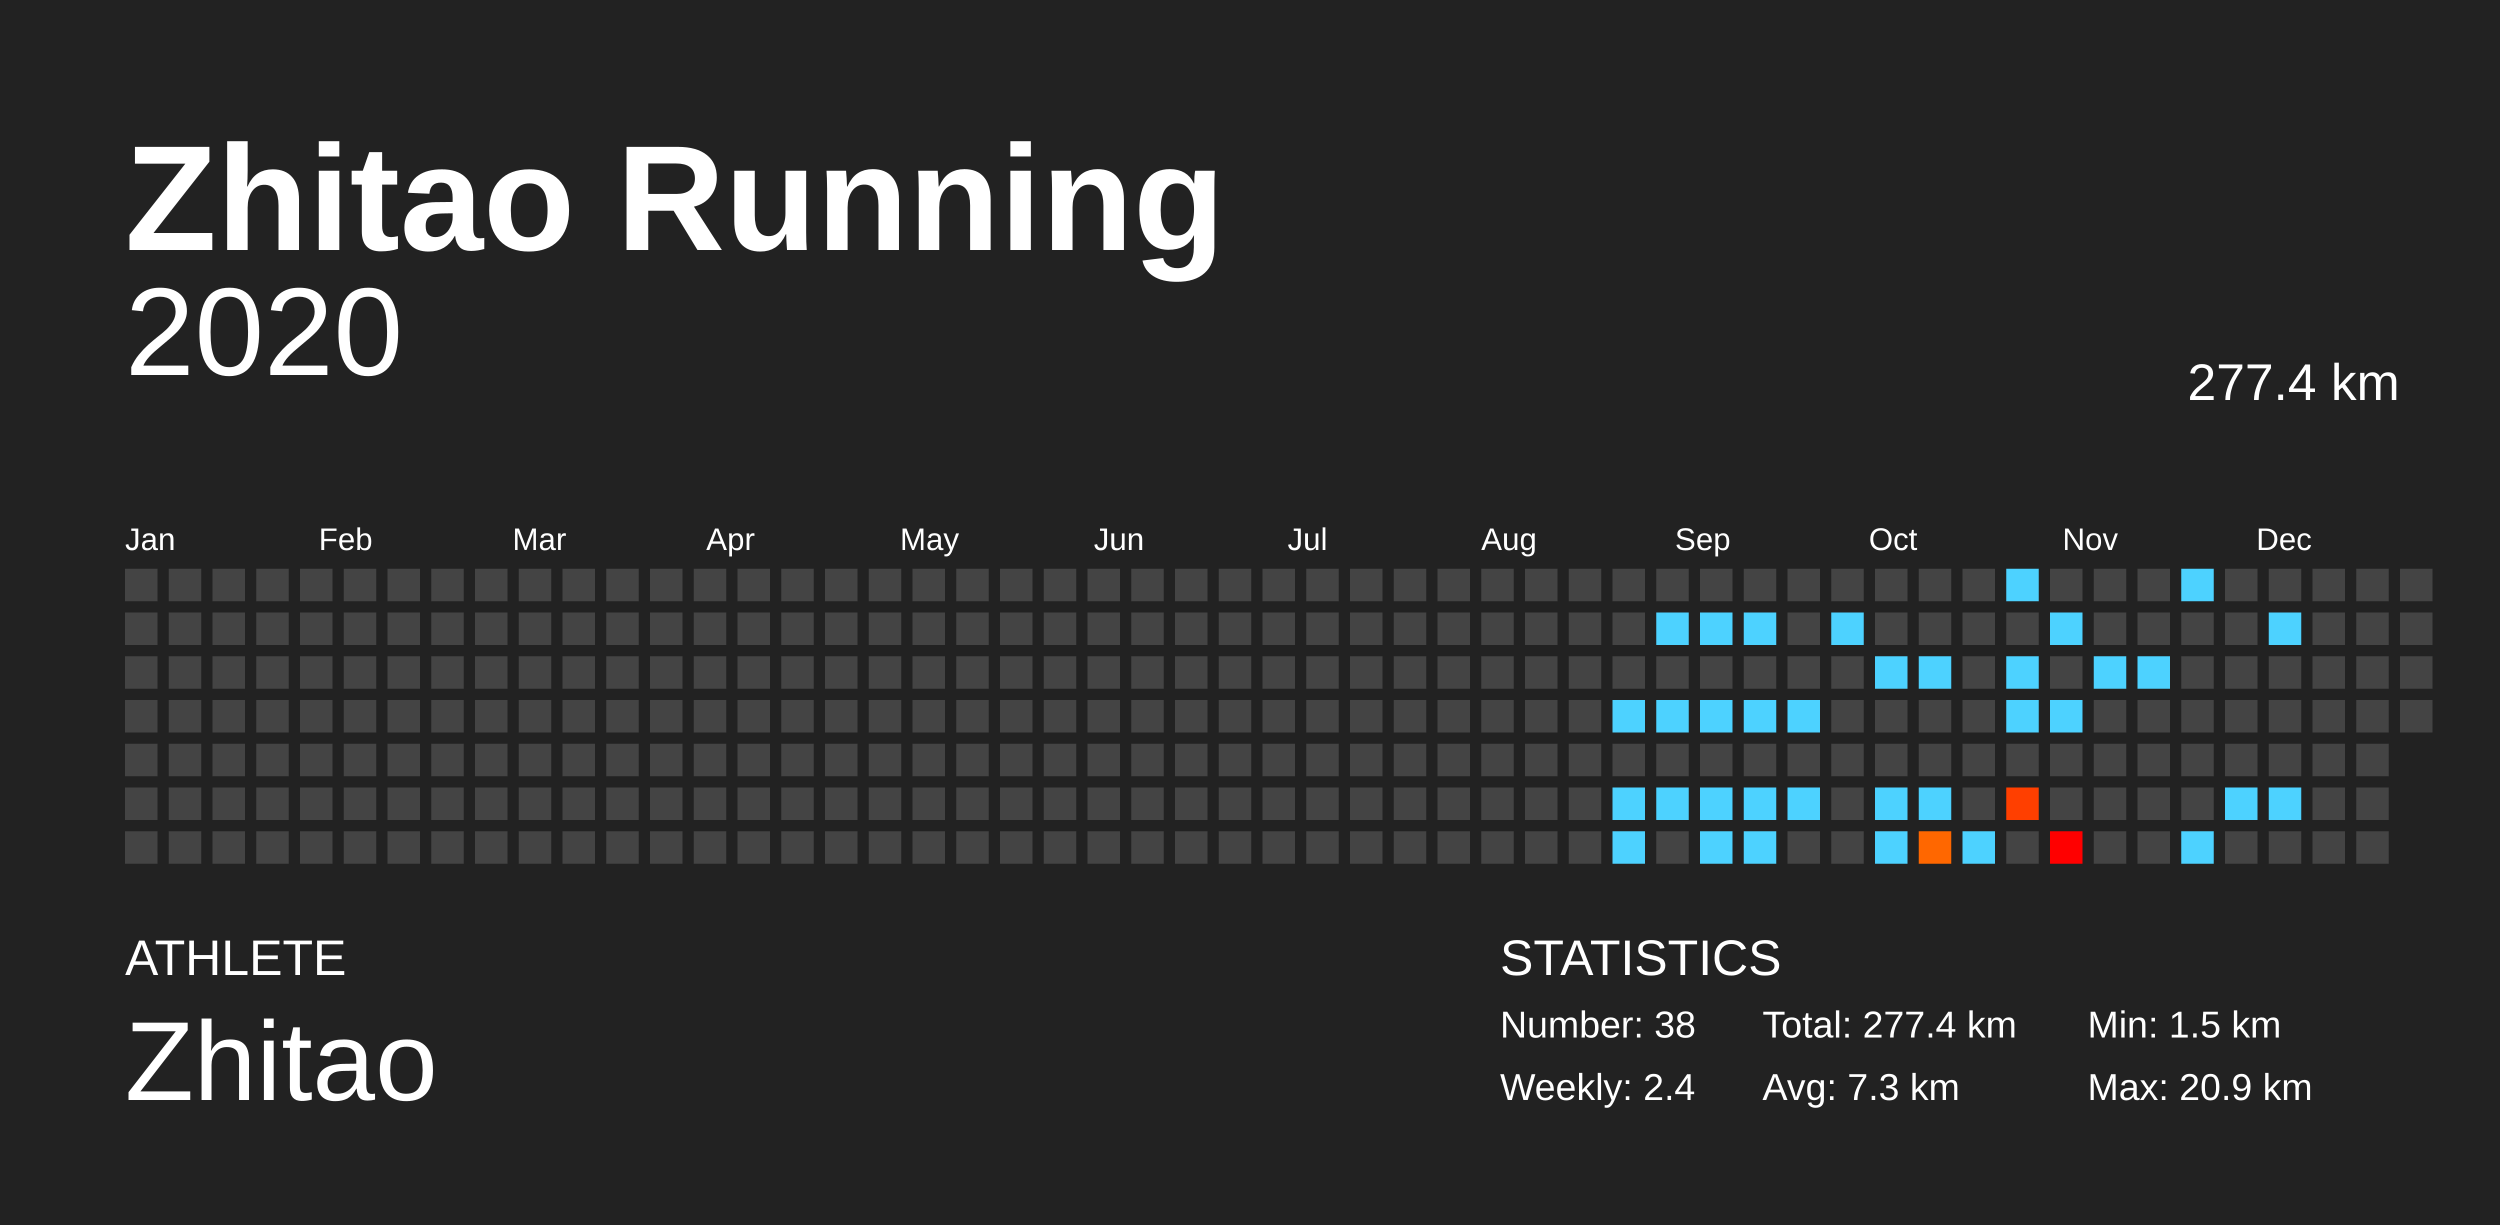
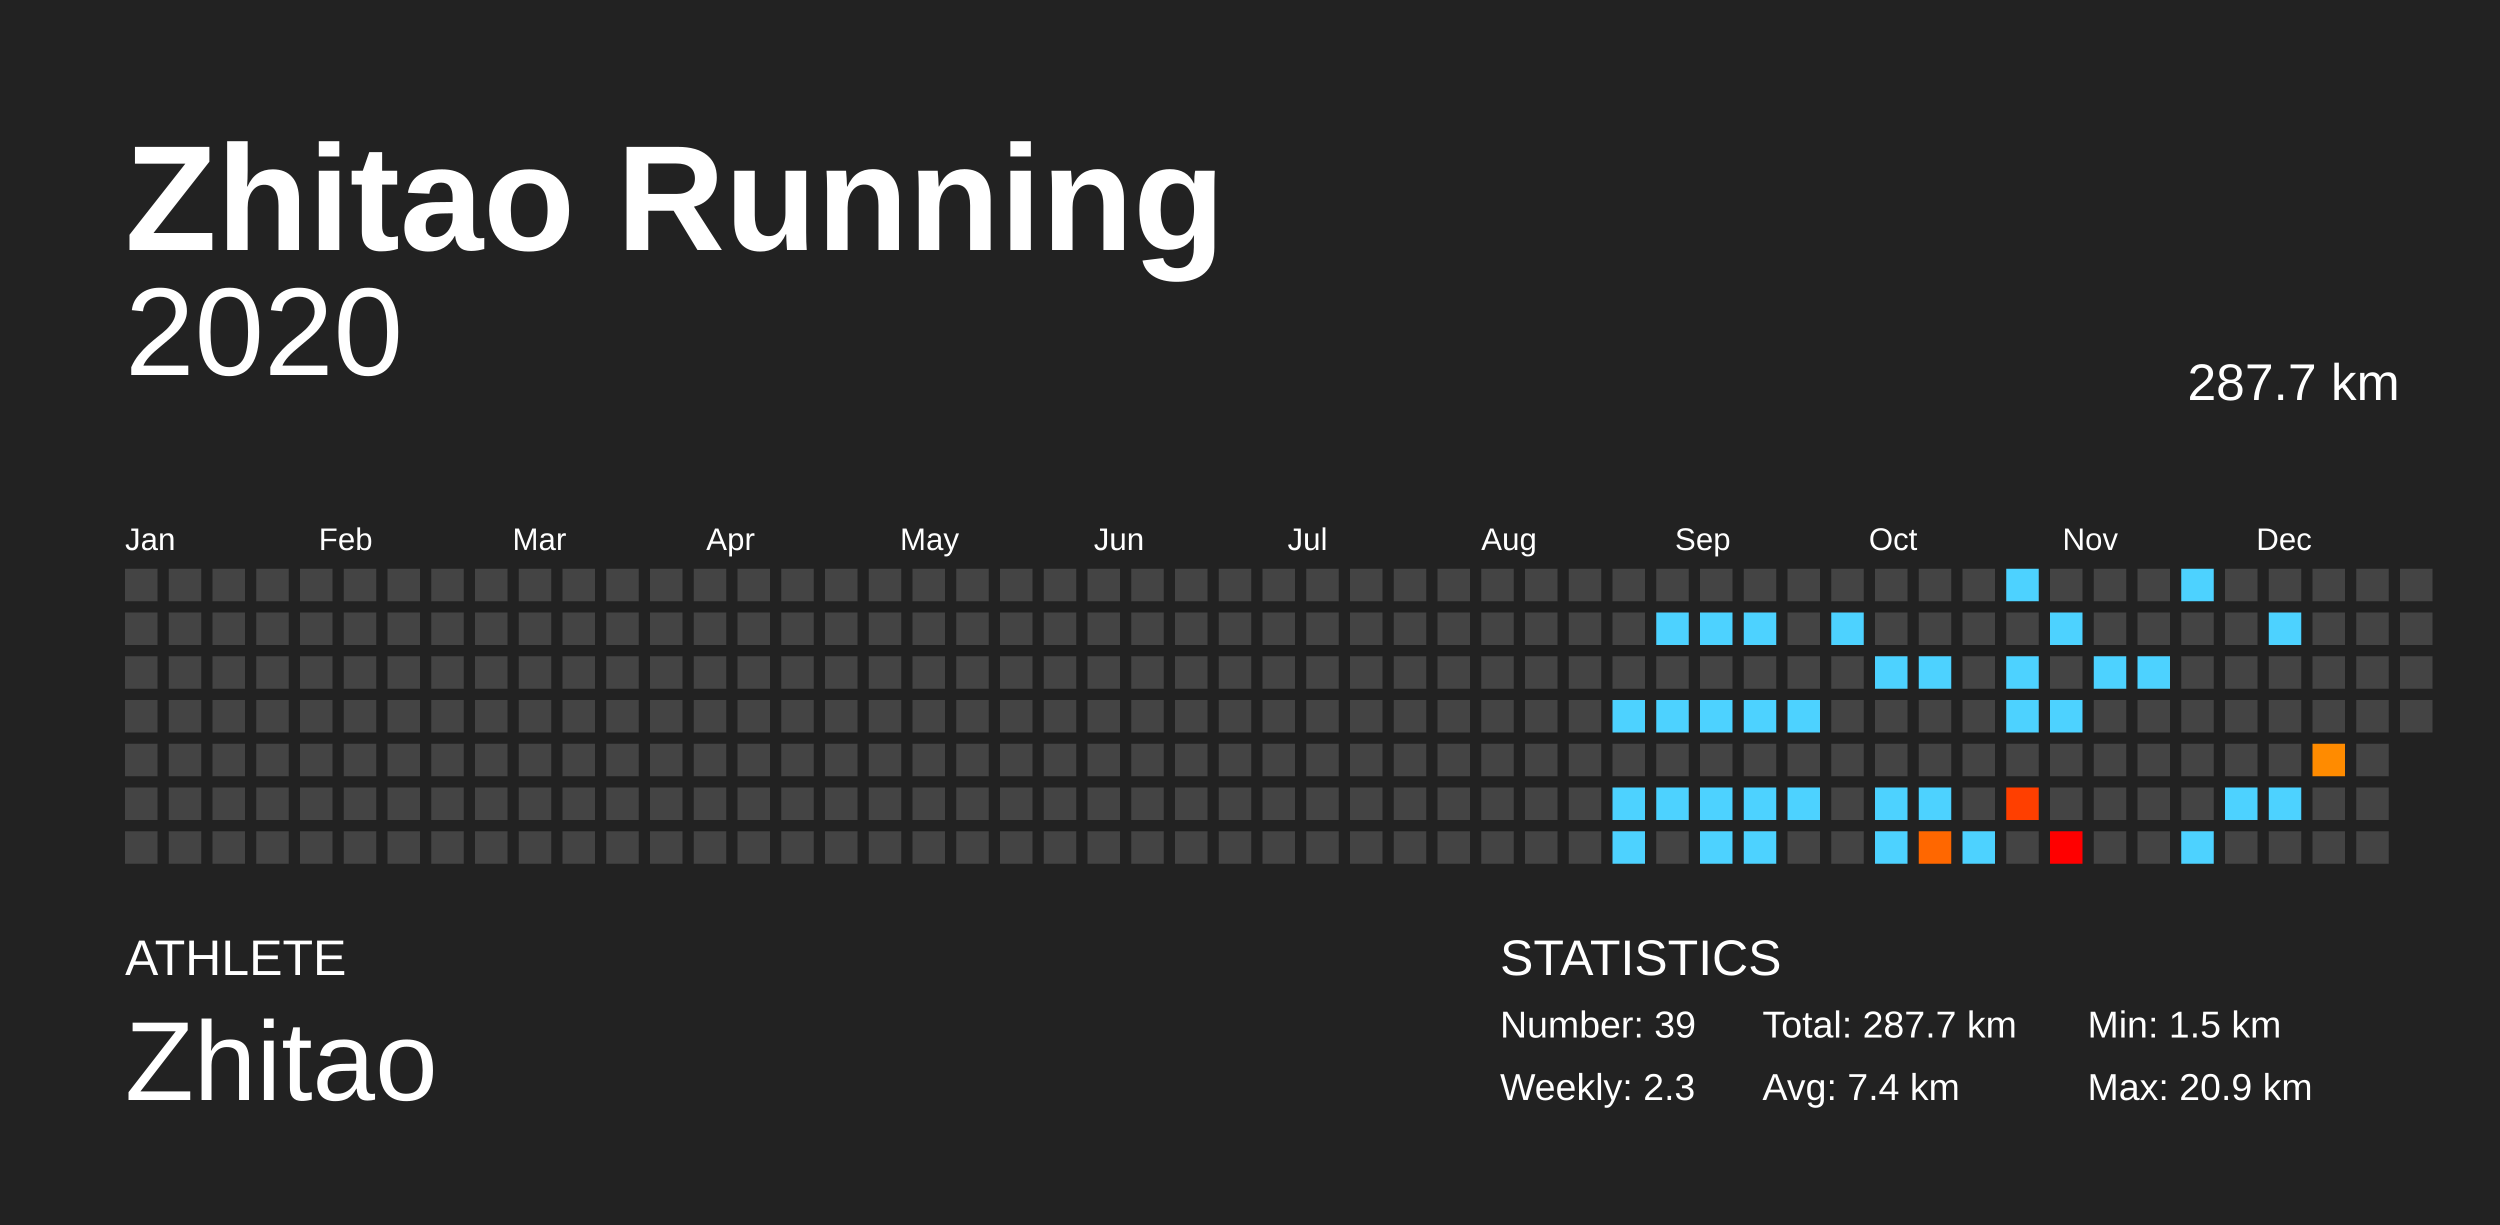
<svg xmlns="http://www.w3.org/2000/svg" baseProfile="full" height="98mm" version="1.1" viewBox="0,0,200,98" width="200mm">
  <defs />
  <rect fill="#222222" height="98" width="200" x="0" y="0" />
  <text fill="#FFFFFF" style="font-size:12px; font-family:Arial; font-weight:bold;" x="10" y="20">Zhitao Running</text>
  <text fill="#FFFFFF" style="font-size:4px; font-family:Arial" x="10" y="78">ATHLETE</text>
  <text fill="#FFFFFF" style="font-size:9px; font-family:Arial" x="10" y="88">Zhitao</text>
  <text fill="#FFFFFF" style="font-size:4px; font-family:Arial" x="120" y="78">STATISTICS</text>
-   <text fill="#FFFFFF" style="font-size:3px; font-family:Arial" x="120" y="83">Number: 38</text>
-   <text fill="#FFFFFF" style="font-size:3px; font-family:Arial" x="120" y="88">Weekly: 2.4</text>
-   <text fill="#FFFFFF" style="font-size:3px; font-family:Arial" x="141" y="83">Total: 277.4 km</text>
-   <text fill="#FFFFFF" style="font-size:3px; font-family:Arial" x="141" y="88">Avg: 7.3 km</text>
+   <text fill="#FFFFFF" style="font-size:3px; font-family:Arial" x="120" y="83">Number: 39</text>
+   <text fill="#FFFFFF" style="font-size:3px; font-family:Arial" x="120" y="88">Weekly: 2.3</text>
+   <text fill="#FFFFFF" style="font-size:3px; font-family:Arial" x="141" y="83">Total: 287.7 km</text>
+   <text fill="#FFFFFF" style="font-size:3px; font-family:Arial" x="141" y="88">Avg: 7.4 km</text>
  <text fill="#FFFFFF" style="font-size:3px; font-family:Arial" x="167" y="83">Min: 1.5 km</text>
  <text fill="#FFFFFF" style="font-size:3px; font-family:Arial" x="167" y="88">Max: 20.9 km</text>
  <text alignment-baseline="hanging" fill="#FFFFFF" style="font-size:10.0px; font-family:Arial;" x="10" y="30">2020</text>
-   <text alignment-baseline="hanging" fill="#FFFFFF" style="font-size:4.125px; font-family:Arial;" x="175" y="32">277.4 km</text>
+   <text alignment-baseline="hanging" fill="#FFFFFF" style="font-size:4.125px; font-family:Arial;" x="175" y="32">287.7 km</text>
  <text fill="#FFFFFF" style="font-size:2.5px; font-family:Arial" x="10.0" y="44">Jan</text>
  <text fill="#FFFFFF" style="font-size:2.5px; font-family:Arial" x="25.5" y="44">Feb</text>
  <text fill="#FFFFFF" style="font-size:2.5px; font-family:Arial" x="41.0" y="44">Mar</text>
  <text fill="#FFFFFF" style="font-size:2.5px; font-family:Arial" x="56.5" y="44">Apr</text>
  <text fill="#FFFFFF" style="font-size:2.5px; font-family:Arial" x="72.0" y="44">May</text>
  <text fill="#FFFFFF" style="font-size:2.5px; font-family:Arial" x="87.5" y="44">Jun</text>
  <text fill="#FFFFFF" style="font-size:2.5px; font-family:Arial" x="103.0" y="44">Jul</text>
  <text fill="#FFFFFF" style="font-size:2.5px; font-family:Arial" x="118.5" y="44">Aug</text>
  <text fill="#FFFFFF" style="font-size:2.5px; font-family:Arial" x="134.0" y="44">Sep</text>
  <text fill="#FFFFFF" style="font-size:2.5px; font-family:Arial" x="149.5" y="44">Oct</text>
  <text fill="#FFFFFF" style="font-size:2.5px; font-family:Arial" x="165.0" y="44">Nov</text>
  <text fill="#FFFFFF" style="font-size:2.5px; font-family:Arial" x="180.5" y="44">Dec</text>
  <rect fill="#444444" height="2.6" width="2.6" x="10.0" y="45.5" />
  <rect fill="#444444" height="2.6" width="2.6" x="10.0" y="49.0" />
  <rect fill="#444444" height="2.6" width="2.6" x="10.0" y="52.5" />
  <rect fill="#444444" height="2.6" width="2.6" x="10.0" y="56.0" />
  <rect fill="#444444" height="2.6" width="2.6" x="10.0" y="59.5" />
  <rect fill="#444444" height="2.6" width="2.6" x="10.0" y="63.0" />
  <rect fill="#444444" height="2.6" width="2.6" x="10.0" y="66.5" />
  <rect fill="#444444" height="2.6" width="2.6" x="13.5" y="45.5" />
  <rect fill="#444444" height="2.6" width="2.6" x="13.5" y="49.0" />
  <rect fill="#444444" height="2.6" width="2.6" x="13.5" y="52.5" />
  <rect fill="#444444" height="2.6" width="2.6" x="13.5" y="56.0" />
  <rect fill="#444444" height="2.6" width="2.6" x="13.5" y="59.5" />
  <rect fill="#444444" height="2.6" width="2.6" x="13.5" y="63.0" />
  <rect fill="#444444" height="2.6" width="2.6" x="13.5" y="66.5" />
  <rect fill="#444444" height="2.6" width="2.6" x="17.0" y="45.5" />
  <rect fill="#444444" height="2.6" width="2.6" x="17.0" y="49.0" />
  <rect fill="#444444" height="2.6" width="2.6" x="17.0" y="52.5" />
  <rect fill="#444444" height="2.6" width="2.6" x="17.0" y="56.0" />
  <rect fill="#444444" height="2.6" width="2.6" x="17.0" y="59.5" />
  <rect fill="#444444" height="2.6" width="2.6" x="17.0" y="63.0" />
  <rect fill="#444444" height="2.6" width="2.6" x="17.0" y="66.5" />
  <rect fill="#444444" height="2.6" width="2.6" x="20.5" y="45.5" />
  <rect fill="#444444" height="2.6" width="2.6" x="20.5" y="49.0" />
  <rect fill="#444444" height="2.6" width="2.6" x="20.5" y="52.5" />
  <rect fill="#444444" height="2.6" width="2.6" x="20.5" y="56.0" />
  <rect fill="#444444" height="2.6" width="2.6" x="20.5" y="59.5" />
  <rect fill="#444444" height="2.6" width="2.6" x="20.5" y="63.0" />
  <rect fill="#444444" height="2.6" width="2.6" x="20.5" y="66.5" />
  <rect fill="#444444" height="2.6" width="2.6" x="24.0" y="45.5" />
  <rect fill="#444444" height="2.6" width="2.6" x="24.0" y="49.0" />
  <rect fill="#444444" height="2.6" width="2.6" x="24.0" y="52.5" />
  <rect fill="#444444" height="2.6" width="2.6" x="24.0" y="56.0" />
  <rect fill="#444444" height="2.6" width="2.6" x="24.0" y="59.5" />
  <rect fill="#444444" height="2.6" width="2.6" x="24.0" y="63.0" />
  <rect fill="#444444" height="2.6" width="2.6" x="24.0" y="66.5" />
  <rect fill="#444444" height="2.6" width="2.6" x="27.5" y="45.5" />
  <rect fill="#444444" height="2.6" width="2.6" x="27.5" y="49.0" />
  <rect fill="#444444" height="2.6" width="2.6" x="27.5" y="52.5" />
  <rect fill="#444444" height="2.6" width="2.6" x="27.5" y="56.0" />
  <rect fill="#444444" height="2.6" width="2.6" x="27.5" y="59.5" />
  <rect fill="#444444" height="2.6" width="2.6" x="27.5" y="63.0" />
  <rect fill="#444444" height="2.6" width="2.6" x="27.5" y="66.5" />
  <rect fill="#444444" height="2.6" width="2.6" x="31.0" y="45.5" />
  <rect fill="#444444" height="2.6" width="2.6" x="31.0" y="49.0" />
  <rect fill="#444444" height="2.6" width="2.6" x="31.0" y="52.5" />
  <rect fill="#444444" height="2.6" width="2.6" x="31.0" y="56.0" />
  <rect fill="#444444" height="2.6" width="2.6" x="31.0" y="59.5" />
  <rect fill="#444444" height="2.6" width="2.6" x="31.0" y="63.0" />
  <rect fill="#444444" height="2.6" width="2.6" x="31.0" y="66.5" />
  <rect fill="#444444" height="2.6" width="2.6" x="34.5" y="45.5" />
  <rect fill="#444444" height="2.6" width="2.6" x="34.5" y="49.0" />
  <rect fill="#444444" height="2.6" width="2.6" x="34.5" y="52.5" />
  <rect fill="#444444" height="2.6" width="2.6" x="34.5" y="56.0" />
  <rect fill="#444444" height="2.6" width="2.6" x="34.5" y="59.5" />
  <rect fill="#444444" height="2.6" width="2.6" x="34.5" y="63.0" />
  <rect fill="#444444" height="2.6" width="2.6" x="34.5" y="66.5" />
  <rect fill="#444444" height="2.6" width="2.6" x="38.0" y="45.5" />
  <rect fill="#444444" height="2.6" width="2.6" x="38.0" y="49.0" />
  <rect fill="#444444" height="2.6" width="2.6" x="38.0" y="52.5" />
  <rect fill="#444444" height="2.6" width="2.6" x="38.0" y="56.0" />
  <rect fill="#444444" height="2.6" width="2.6" x="38.0" y="59.5" />
  <rect fill="#444444" height="2.6" width="2.6" x="38.0" y="63.0" />
  <rect fill="#444444" height="2.6" width="2.6" x="38.0" y="66.5" />
  <rect fill="#444444" height="2.6" width="2.6" x="41.5" y="45.5" />
  <rect fill="#444444" height="2.6" width="2.6" x="41.5" y="49.0" />
  <rect fill="#444444" height="2.6" width="2.6" x="41.5" y="52.5" />
  <rect fill="#444444" height="2.6" width="2.6" x="41.5" y="56.0" />
  <rect fill="#444444" height="2.6" width="2.6" x="41.5" y="59.5" />
  <rect fill="#444444" height="2.6" width="2.6" x="41.5" y="63.0" />
  <rect fill="#444444" height="2.6" width="2.6" x="41.5" y="66.5" />
  <rect fill="#444444" height="2.6" width="2.6" x="45.0" y="45.5" />
  <rect fill="#444444" height="2.6" width="2.6" x="45.0" y="49.0" />
  <rect fill="#444444" height="2.6" width="2.6" x="45.0" y="52.5" />
  <rect fill="#444444" height="2.6" width="2.6" x="45.0" y="56.0" />
  <rect fill="#444444" height="2.6" width="2.6" x="45.0" y="59.5" />
  <rect fill="#444444" height="2.6" width="2.6" x="45.0" y="63.0" />
  <rect fill="#444444" height="2.6" width="2.6" x="45.0" y="66.5" />
  <rect fill="#444444" height="2.6" width="2.6" x="48.5" y="45.5" />
  <rect fill="#444444" height="2.6" width="2.6" x="48.5" y="49.0" />
  <rect fill="#444444" height="2.6" width="2.6" x="48.5" y="52.5" />
  <rect fill="#444444" height="2.6" width="2.6" x="48.5" y="56.0" />
  <rect fill="#444444" height="2.6" width="2.6" x="48.5" y="59.5" />
  <rect fill="#444444" height="2.6" width="2.6" x="48.5" y="63.0" />
  <rect fill="#444444" height="2.6" width="2.6" x="48.5" y="66.5" />
  <rect fill="#444444" height="2.6" width="2.6" x="52.0" y="45.5" />
  <rect fill="#444444" height="2.6" width="2.6" x="52.0" y="49.0" />
  <rect fill="#444444" height="2.6" width="2.6" x="52.0" y="52.5" />
  <rect fill="#444444" height="2.6" width="2.6" x="52.0" y="56.0" />
  <rect fill="#444444" height="2.6" width="2.6" x="52.0" y="59.5" />
  <rect fill="#444444" height="2.6" width="2.6" x="52.0" y="63.0" />
  <rect fill="#444444" height="2.6" width="2.6" x="52.0" y="66.5" />
  <rect fill="#444444" height="2.6" width="2.6" x="55.5" y="45.5" />
  <rect fill="#444444" height="2.6" width="2.6" x="55.5" y="49.0" />
  <rect fill="#444444" height="2.6" width="2.6" x="55.5" y="52.5" />
  <rect fill="#444444" height="2.6" width="2.6" x="55.5" y="56.0" />
  <rect fill="#444444" height="2.6" width="2.6" x="55.5" y="59.5" />
  <rect fill="#444444" height="2.6" width="2.6" x="55.5" y="63.0" />
  <rect fill="#444444" height="2.6" width="2.6" x="55.5" y="66.5" />
  <rect fill="#444444" height="2.6" width="2.6" x="59.0" y="45.5" />
  <rect fill="#444444" height="2.6" width="2.6" x="59.0" y="49.0" />
  <rect fill="#444444" height="2.6" width="2.6" x="59.0" y="52.5" />
  <rect fill="#444444" height="2.6" width="2.6" x="59.0" y="56.0" />
  <rect fill="#444444" height="2.6" width="2.6" x="59.0" y="59.5" />
  <rect fill="#444444" height="2.6" width="2.6" x="59.0" y="63.0" />
  <rect fill="#444444" height="2.6" width="2.6" x="59.0" y="66.5" />
  <rect fill="#444444" height="2.6" width="2.6" x="62.5" y="45.5" />
  <rect fill="#444444" height="2.6" width="2.6" x="62.5" y="49.0" />
  <rect fill="#444444" height="2.6" width="2.6" x="62.5" y="52.5" />
  <rect fill="#444444" height="2.6" width="2.6" x="62.5" y="56.0" />
  <rect fill="#444444" height="2.6" width="2.6" x="62.5" y="59.5" />
  <rect fill="#444444" height="2.6" width="2.6" x="62.5" y="63.0" />
  <rect fill="#444444" height="2.6" width="2.6" x="62.5" y="66.5" />
  <rect fill="#444444" height="2.6" width="2.6" x="66.0" y="45.5" />
  <rect fill="#444444" height="2.6" width="2.6" x="66.0" y="49.0" />
  <rect fill="#444444" height="2.6" width="2.6" x="66.0" y="52.5" />
  <rect fill="#444444" height="2.6" width="2.6" x="66.0" y="56.0" />
  <rect fill="#444444" height="2.6" width="2.6" x="66.0" y="59.5" />
  <rect fill="#444444" height="2.6" width="2.6" x="66.0" y="63.0" />
  <rect fill="#444444" height="2.6" width="2.6" x="66.0" y="66.5" />
  <rect fill="#444444" height="2.6" width="2.6" x="69.5" y="45.5" />
  <rect fill="#444444" height="2.6" width="2.6" x="69.5" y="49.0" />
  <rect fill="#444444" height="2.6" width="2.6" x="69.5" y="52.5" />
  <rect fill="#444444" height="2.6" width="2.6" x="69.5" y="56.0" />
  <rect fill="#444444" height="2.6" width="2.6" x="69.5" y="59.5" />
  <rect fill="#444444" height="2.6" width="2.6" x="69.5" y="63.0" />
  <rect fill="#444444" height="2.6" width="2.6" x="69.5" y="66.5" />
  <rect fill="#444444" height="2.6" width="2.6" x="73.0" y="45.5" />
  <rect fill="#444444" height="2.6" width="2.6" x="73.0" y="49.0" />
  <rect fill="#444444" height="2.6" width="2.6" x="73.0" y="52.5" />
  <rect fill="#444444" height="2.6" width="2.6" x="73.0" y="56.0" />
  <rect fill="#444444" height="2.6" width="2.6" x="73.0" y="59.5" />
  <rect fill="#444444" height="2.6" width="2.6" x="73.0" y="63.0" />
  <rect fill="#444444" height="2.6" width="2.6" x="73.0" y="66.5" />
  <rect fill="#444444" height="2.6" width="2.6" x="76.5" y="45.5" />
  <rect fill="#444444" height="2.6" width="2.6" x="76.5" y="49.0" />
  <rect fill="#444444" height="2.6" width="2.6" x="76.5" y="52.5" />
  <rect fill="#444444" height="2.6" width="2.6" x="76.5" y="56.0" />
  <rect fill="#444444" height="2.6" width="2.6" x="76.5" y="59.5" />
  <rect fill="#444444" height="2.6" width="2.6" x="76.5" y="63.0" />
  <rect fill="#444444" height="2.6" width="2.6" x="76.5" y="66.5" />
  <rect fill="#444444" height="2.6" width="2.6" x="80.0" y="45.5" />
  <rect fill="#444444" height="2.6" width="2.6" x="80.0" y="49.0" />
  <rect fill="#444444" height="2.6" width="2.6" x="80.0" y="52.5" />
  <rect fill="#444444" height="2.6" width="2.6" x="80.0" y="56.0" />
  <rect fill="#444444" height="2.6" width="2.6" x="80.0" y="59.5" />
  <rect fill="#444444" height="2.6" width="2.6" x="80.0" y="63.0" />
  <rect fill="#444444" height="2.6" width="2.6" x="80.0" y="66.5" />
  <rect fill="#444444" height="2.6" width="2.6" x="83.5" y="45.5" />
  <rect fill="#444444" height="2.6" width="2.6" x="83.5" y="49.0" />
  <rect fill="#444444" height="2.6" width="2.6" x="83.5" y="52.5" />
  <rect fill="#444444" height="2.6" width="2.6" x="83.5" y="56.0" />
  <rect fill="#444444" height="2.6" width="2.6" x="83.5" y="59.5" />
  <rect fill="#444444" height="2.6" width="2.6" x="83.5" y="63.0" />
  <rect fill="#444444" height="2.6" width="2.6" x="83.5" y="66.5" />
  <rect fill="#444444" height="2.6" width="2.6" x="87.0" y="45.5" />
  <rect fill="#444444" height="2.6" width="2.6" x="87.0" y="49.0" />
  <rect fill="#444444" height="2.6" width="2.6" x="87.0" y="52.5" />
  <rect fill="#444444" height="2.6" width="2.6" x="87.0" y="56.0" />
  <rect fill="#444444" height="2.6" width="2.6" x="87.0" y="59.5" />
  <rect fill="#444444" height="2.6" width="2.6" x="87.0" y="63.0" />
  <rect fill="#444444" height="2.6" width="2.6" x="87.0" y="66.5" />
  <rect fill="#444444" height="2.6" width="2.6" x="90.5" y="45.5" />
  <rect fill="#444444" height="2.6" width="2.6" x="90.5" y="49.0" />
  <rect fill="#444444" height="2.6" width="2.6" x="90.5" y="52.5" />
  <rect fill="#444444" height="2.6" width="2.6" x="90.5" y="56.0" />
  <rect fill="#444444" height="2.6" width="2.6" x="90.5" y="59.5" />
  <rect fill="#444444" height="2.6" width="2.6" x="90.5" y="63.0" />
  <rect fill="#444444" height="2.6" width="2.6" x="90.5" y="66.5" />
  <rect fill="#444444" height="2.6" width="2.6" x="94.0" y="45.5" />
  <rect fill="#444444" height="2.6" width="2.6" x="94.0" y="49.0" />
  <rect fill="#444444" height="2.6" width="2.6" x="94.0" y="52.5" />
  <rect fill="#444444" height="2.6" width="2.6" x="94.0" y="56.0" />
  <rect fill="#444444" height="2.6" width="2.6" x="94.0" y="59.5" />
  <rect fill="#444444" height="2.6" width="2.6" x="94.0" y="63.0" />
  <rect fill="#444444" height="2.6" width="2.6" x="94.0" y="66.5" />
  <rect fill="#444444" height="2.6" width="2.6" x="97.5" y="45.5" />
  <rect fill="#444444" height="2.6" width="2.6" x="97.5" y="49.0" />
  <rect fill="#444444" height="2.6" width="2.6" x="97.5" y="52.5" />
  <rect fill="#444444" height="2.6" width="2.6" x="97.5" y="56.0" />
  <rect fill="#444444" height="2.6" width="2.6" x="97.5" y="59.5" />
  <rect fill="#444444" height="2.6" width="2.6" x="97.5" y="63.0" />
  <rect fill="#444444" height="2.6" width="2.6" x="97.5" y="66.5" />
  <rect fill="#444444" height="2.6" width="2.6" x="101.0" y="45.5" />
  <rect fill="#444444" height="2.6" width="2.6" x="101.0" y="49.0" />
  <rect fill="#444444" height="2.6" width="2.6" x="101.0" y="52.5" />
  <rect fill="#444444" height="2.6" width="2.6" x="101.0" y="56.0" />
  <rect fill="#444444" height="2.6" width="2.6" x="101.0" y="59.5" />
  <rect fill="#444444" height="2.6" width="2.6" x="101.0" y="63.0" />
  <rect fill="#444444" height="2.6" width="2.6" x="101.0" y="66.5" />
  <rect fill="#444444" height="2.6" width="2.6" x="104.5" y="45.5" />
  <rect fill="#444444" height="2.6" width="2.6" x="104.5" y="49.0" />
  <rect fill="#444444" height="2.6" width="2.6" x="104.5" y="52.5" />
  <rect fill="#444444" height="2.6" width="2.6" x="104.5" y="56.0" />
  <rect fill="#444444" height="2.6" width="2.6" x="104.5" y="59.5" />
  <rect fill="#444444" height="2.6" width="2.6" x="104.5" y="63.0" />
  <rect fill="#444444" height="2.6" width="2.6" x="104.5" y="66.5" />
  <rect fill="#444444" height="2.6" width="2.6" x="108.0" y="45.5" />
  <rect fill="#444444" height="2.6" width="2.6" x="108.0" y="49.0" />
  <rect fill="#444444" height="2.6" width="2.6" x="108.0" y="52.5" />
  <rect fill="#444444" height="2.6" width="2.6" x="108.0" y="56.0" />
  <rect fill="#444444" height="2.6" width="2.6" x="108.0" y="59.5" />
  <rect fill="#444444" height="2.6" width="2.6" x="108.0" y="63.0" />
  <rect fill="#444444" height="2.6" width="2.6" x="108.0" y="66.5" />
  <rect fill="#444444" height="2.6" width="2.6" x="111.5" y="45.5" />
  <rect fill="#444444" height="2.6" width="2.6" x="111.5" y="49.0" />
  <rect fill="#444444" height="2.6" width="2.6" x="111.5" y="52.5" />
  <rect fill="#444444" height="2.6" width="2.6" x="111.5" y="56.0" />
  <rect fill="#444444" height="2.6" width="2.6" x="111.5" y="59.5" />
  <rect fill="#444444" height="2.6" width="2.6" x="111.5" y="63.0" />
  <rect fill="#444444" height="2.6" width="2.6" x="111.5" y="66.5" />
  <rect fill="#444444" height="2.6" width="2.6" x="115.0" y="45.5" />
  <rect fill="#444444" height="2.6" width="2.6" x="115.0" y="49.0" />
  <rect fill="#444444" height="2.6" width="2.6" x="115.0" y="52.5" />
  <rect fill="#444444" height="2.6" width="2.6" x="115.0" y="56.0" />
  <rect fill="#444444" height="2.6" width="2.6" x="115.0" y="59.5" />
  <rect fill="#444444" height="2.6" width="2.6" x="115.0" y="63.0" />
  <rect fill="#444444" height="2.6" width="2.6" x="115.0" y="66.5" />
  <rect fill="#444444" height="2.6" width="2.6" x="118.5" y="45.5" />
  <rect fill="#444444" height="2.6" width="2.6" x="118.5" y="49.0" />
  <rect fill="#444444" height="2.6" width="2.6" x="118.5" y="52.5" />
  <rect fill="#444444" height="2.6" width="2.6" x="118.5" y="56.0" />
  <rect fill="#444444" height="2.6" width="2.6" x="118.5" y="59.5" />
  <rect fill="#444444" height="2.6" width="2.6" x="118.5" y="63.0" />
  <rect fill="#444444" height="2.6" width="2.6" x="118.5" y="66.5" />
  <rect fill="#444444" height="2.6" width="2.6" x="122.0" y="45.5" />
  <rect fill="#444444" height="2.6" width="2.6" x="122.0" y="49.0" />
  <rect fill="#444444" height="2.6" width="2.6" x="122.0" y="52.5" />
  <rect fill="#444444" height="2.6" width="2.6" x="122.0" y="56.0" />
  <rect fill="#444444" height="2.6" width="2.6" x="122.0" y="59.5" />
  <rect fill="#444444" height="2.6" width="2.6" x="122.0" y="63.0" />
  <rect fill="#444444" height="2.6" width="2.6" x="122.0" y="66.5" />
  <rect fill="#444444" height="2.6" width="2.6" x="125.5" y="45.5" />
  <rect fill="#444444" height="2.6" width="2.6" x="125.5" y="49.0" />
  <rect fill="#444444" height="2.6" width="2.6" x="125.5" y="52.5" />
  <rect fill="#444444" height="2.6" width="2.6" x="125.5" y="56.0" />
  <rect fill="#444444" height="2.6" width="2.6" x="125.5" y="59.5" />
  <rect fill="#444444" height="2.6" width="2.6" x="125.5" y="63.0" />
  <rect fill="#444444" height="2.6" width="2.6" x="125.5" y="66.5" />
  <rect fill="#444444" height="2.6" width="2.6" x="129.0" y="45.5" />
  <rect fill="#444444" height="2.6" width="2.6" x="129.0" y="49.0" />
  <rect fill="#444444" height="2.6" width="2.6" x="129.0" y="52.5" />
  <rect fill="#4dd2ff" height="2.6" width="2.6" x="129.0" y="56.0" />
  <rect fill="#444444" height="2.6" width="2.6" x="129.0" y="59.5" />
  <rect fill="#4dd2ff" height="2.6" width="2.6" x="129.0" y="63.0" />
  <rect fill="#4dd2ff" height="2.6" width="2.6" x="129.0" y="66.5" />
  <rect fill="#444444" height="2.6" width="2.6" x="132.5" y="45.5" />
  <rect fill="#4dd2ff" height="2.6" width="2.6" x="132.5" y="49.0" />
  <rect fill="#444444" height="2.6" width="2.6" x="132.5" y="52.5" />
  <rect fill="#4dd2ff" height="2.6" width="2.6" x="132.5" y="56.0" />
  <rect fill="#444444" height="2.6" width="2.6" x="132.5" y="59.5" />
  <rect fill="#4dd2ff" height="2.6" width="2.6" x="132.5" y="63.0" />
  <rect fill="#444444" height="2.6" width="2.6" x="132.5" y="66.5" />
  <rect fill="#444444" height="2.6" width="2.6" x="136.0" y="45.5" />
  <rect fill="#4dd2ff" height="2.6" width="2.6" x="136.0" y="49.0" />
  <rect fill="#444444" height="2.6" width="2.6" x="136.0" y="52.5" />
  <rect fill="#4dd2ff" height="2.6" width="2.6" x="136.0" y="56.0" />
  <rect fill="#444444" height="2.6" width="2.6" x="136.0" y="59.5" />
  <rect fill="#4dd2ff" height="2.6" width="2.6" x="136.0" y="63.0" />
  <rect fill="#4dd2ff" height="2.6" width="2.6" x="136.0" y="66.5" />
  <rect fill="#444444" height="2.6" width="2.6" x="139.5" y="45.5" />
  <rect fill="#4dd2ff" height="2.6" width="2.6" x="139.5" y="49.0" />
  <rect fill="#444444" height="2.6" width="2.6" x="139.5" y="52.5" />
  <rect fill="#4dd2ff" height="2.6" width="2.6" x="139.5" y="56.0" />
  <rect fill="#444444" height="2.6" width="2.6" x="139.5" y="59.5" />
  <rect fill="#4dd2ff" height="2.6" width="2.6" x="139.5" y="63.0" />
  <rect fill="#4dd2ff" height="2.6" width="2.6" x="139.5" y="66.5" />
  <rect fill="#444444" height="2.6" width="2.6" x="143.0" y="45.5" />
  <rect fill="#444444" height="2.6" width="2.6" x="143.0" y="49.0" />
  <rect fill="#444444" height="2.6" width="2.6" x="143.0" y="52.5" />
  <rect fill="#4dd2ff" height="2.6" width="2.6" x="143.0" y="56.0" />
  <rect fill="#444444" height="2.6" width="2.6" x="143.0" y="59.5" />
  <rect fill="#4dd2ff" height="2.6" width="2.6" x="143.0" y="63.0" />
  <rect fill="#444444" height="2.6" width="2.6" x="143.0" y="66.5" />
  <rect fill="#444444" height="2.6" width="2.6" x="146.5" y="45.5" />
  <rect fill="#4dd2ff" height="2.6" width="2.6" x="146.5" y="49.0" />
  <rect fill="#444444" height="2.6" width="2.6" x="146.5" y="52.5" />
  <rect fill="#444444" height="2.6" width="2.6" x="146.5" y="56.0" />
  <rect fill="#444444" height="2.6" width="2.6" x="146.5" y="59.5" />
  <rect fill="#444444" height="2.6" width="2.6" x="146.5" y="63.0" />
  <rect fill="#444444" height="2.6" width="2.6" x="146.5" y="66.5" />
  <rect fill="#444444" height="2.6" width="2.6" x="150.0" y="45.5" />
  <rect fill="#444444" height="2.6" width="2.6" x="150.0" y="49.0" />
  <rect fill="#4dd2ff" height="2.6" width="2.6" x="150.0" y="52.5" />
  <rect fill="#444444" height="2.6" width="2.6" x="150.0" y="56.0" />
  <rect fill="#444444" height="2.6" width="2.6" x="150.0" y="59.5" />
  <rect fill="#4dd2ff" height="2.6" width="2.6" x="150.0" y="63.0" />
  <rect fill="#4dd2ff" height="2.6" width="2.6" x="150.0" y="66.5" />
  <rect fill="#444444" height="2.6" width="2.6" x="153.5" y="45.5" />
  <rect fill="#444444" height="2.6" width="2.6" x="153.5" y="49.0" />
  <rect fill="#4dd2ff" height="2.6" width="2.6" x="153.5" y="52.5" />
  <rect fill="#444444" height="2.6" width="2.6" x="153.5" y="56.0" />
  <rect fill="#444444" height="2.6" width="2.6" x="153.5" y="59.5" />
  <rect fill="#4dd2ff" height="2.6" width="2.6" x="153.5" y="63.0" />
  <rect fill="#ff6700" height="2.6" width="2.6" x="153.5" y="66.5" />
  <rect fill="#444444" height="2.6" width="2.6" x="157.0" y="45.5" />
  <rect fill="#444444" height="2.6" width="2.6" x="157.0" y="49.0" />
  <rect fill="#444444" height="2.6" width="2.6" x="157.0" y="52.5" />
  <rect fill="#444444" height="2.6" width="2.6" x="157.0" y="56.0" />
  <rect fill="#444444" height="2.6" width="2.6" x="157.0" y="59.5" />
  <rect fill="#444444" height="2.6" width="2.6" x="157.0" y="63.0" />
  <rect fill="#4dd2ff" height="2.6" width="2.6" x="157.0" y="66.5" />
  <rect fill="#4dd2ff" height="2.6" width="2.6" x="160.5" y="45.5" />
  <rect fill="#444444" height="2.6" width="2.6" x="160.5" y="49.0" />
  <rect fill="#4dd2ff" height="2.6" width="2.6" x="160.5" y="52.5" />
  <rect fill="#4dd2ff" height="2.6" width="2.6" x="160.5" y="56.0" />
  <rect fill="#444444" height="2.6" width="2.6" x="160.5" y="59.5" />
  <rect fill="#ff3f00" height="2.6" width="2.6" x="160.5" y="63.0" />
  <rect fill="#444444" height="2.6" width="2.6" x="160.5" y="66.5" />
  <rect fill="#444444" height="2.6" width="2.6" x="164.0" y="45.5" />
  <rect fill="#4dd2ff" height="2.6" width="2.6" x="164.0" y="49.0" />
  <rect fill="#444444" height="2.6" width="2.6" x="164.0" y="52.5" />
  <rect fill="#4dd2ff" height="2.6" width="2.6" x="164.0" y="56.0" />
  <rect fill="#444444" height="2.6" width="2.6" x="164.0" y="59.5" />
  <rect fill="#444444" height="2.6" width="2.6" x="164.0" y="63.0" />
  <rect fill="red" height="2.6" width="2.6" x="164.0" y="66.5" />
  <rect fill="#444444" height="2.6" width="2.6" x="167.5" y="45.5" />
  <rect fill="#444444" height="2.6" width="2.6" x="167.5" y="49.0" />
  <rect fill="#4dd2ff" height="2.6" width="2.6" x="167.5" y="52.5" />
  <rect fill="#444444" height="2.6" width="2.6" x="167.5" y="56.0" />
  <rect fill="#444444" height="2.6" width="2.6" x="167.5" y="59.5" />
  <rect fill="#444444" height="2.6" width="2.6" x="167.5" y="63.0" />
  <rect fill="#444444" height="2.6" width="2.6" x="167.5" y="66.5" />
  <rect fill="#444444" height="2.6" width="2.6" x="171.0" y="45.5" />
  <rect fill="#444444" height="2.6" width="2.6" x="171.0" y="49.0" />
  <rect fill="#4dd2ff" height="2.6" width="2.6" x="171.0" y="52.5" />
  <rect fill="#444444" height="2.6" width="2.6" x="171.0" y="56.0" />
  <rect fill="#444444" height="2.6" width="2.6" x="171.0" y="59.5" />
  <rect fill="#444444" height="2.6" width="2.6" x="171.0" y="63.0" />
  <rect fill="#444444" height="2.6" width="2.6" x="171.0" y="66.5" />
  <rect fill="#4dd2ff" height="2.6" width="2.6" x="174.5" y="45.5" />
  <rect fill="#444444" height="2.6" width="2.6" x="174.5" y="49.0" />
  <rect fill="#444444" height="2.6" width="2.6" x="174.5" y="52.5" />
  <rect fill="#444444" height="2.6" width="2.6" x="174.5" y="56.0" />
  <rect fill="#444444" height="2.6" width="2.6" x="174.5" y="59.5" />
  <rect fill="#444444" height="2.6" width="2.6" x="174.5" y="63.0" />
  <rect fill="#4dd2ff" height="2.6" width="2.6" x="174.5" y="66.5" />
  <rect fill="#444444" height="2.6" width="2.6" x="178.0" y="45.5" />
  <rect fill="#444444" height="2.6" width="2.6" x="178.0" y="49.0" />
  <rect fill="#444444" height="2.6" width="2.6" x="178.0" y="52.5" />
  <rect fill="#444444" height="2.6" width="2.6" x="178.0" y="56.0" />
  <rect fill="#444444" height="2.6" width="2.6" x="178.0" y="59.5" />
  <rect fill="#4dd2ff" height="2.6" width="2.6" x="178.0" y="63.0" />
  <rect fill="#444444" height="2.6" width="2.6" x="178.0" y="66.5" />
  <rect fill="#444444" height="2.6" width="2.6" x="181.5" y="45.5" />
  <rect fill="#4dd2ff" height="2.6" width="2.6" x="181.5" y="49.0" />
  <rect fill="#444444" height="2.6" width="2.6" x="181.5" y="52.5" />
  <rect fill="#444444" height="2.6" width="2.6" x="181.5" y="56.0" />
  <rect fill="#444444" height="2.6" width="2.6" x="181.5" y="59.5" />
  <rect fill="#4dd2ff" height="2.6" width="2.6" x="181.5" y="63.0" />
  <rect fill="#444444" height="2.6" width="2.6" x="181.5" y="66.5" />
  <rect fill="#444444" height="2.6" width="2.6" x="185.0" y="45.5" />
  <rect fill="#444444" height="2.6" width="2.6" x="185.0" y="49.0" />
  <rect fill="#444444" height="2.6" width="2.6" x="185.0" y="52.5" />
  <rect fill="#444444" height="2.6" width="2.6" x="185.0" y="56.0" />
-   <rect fill="#444444" height="2.6" width="2.6" x="185.0" y="59.5" />
+   <rect fill="#ff8b00" height="2.6" width="2.6" x="185.0" y="59.5" />
  <rect fill="#444444" height="2.6" width="2.6" x="185.0" y="63.0" />
  <rect fill="#444444" height="2.6" width="2.6" x="185.0" y="66.5" />
  <rect fill="#444444" height="2.6" width="2.6" x="188.5" y="45.5" />
  <rect fill="#444444" height="2.6" width="2.6" x="188.5" y="49.0" />
  <rect fill="#444444" height="2.6" width="2.6" x="188.5" y="52.5" />
  <rect fill="#444444" height="2.6" width="2.6" x="188.5" y="56.0" />
  <rect fill="#444444" height="2.6" width="2.6" x="188.5" y="59.5" />
  <rect fill="#444444" height="2.6" width="2.6" x="188.5" y="63.0" />
  <rect fill="#444444" height="2.6" width="2.6" x="188.5" y="66.5" />
  <rect fill="#444444" height="2.6" width="2.6" x="192.0" y="45.5" />
  <rect fill="#444444" height="2.6" width="2.6" x="192.0" y="49.0" />
  <rect fill="#444444" height="2.6" width="2.6" x="192.0" y="52.5" />
  <rect fill="#444444" height="2.6" width="2.6" x="192.0" y="56.0" />
</svg>
